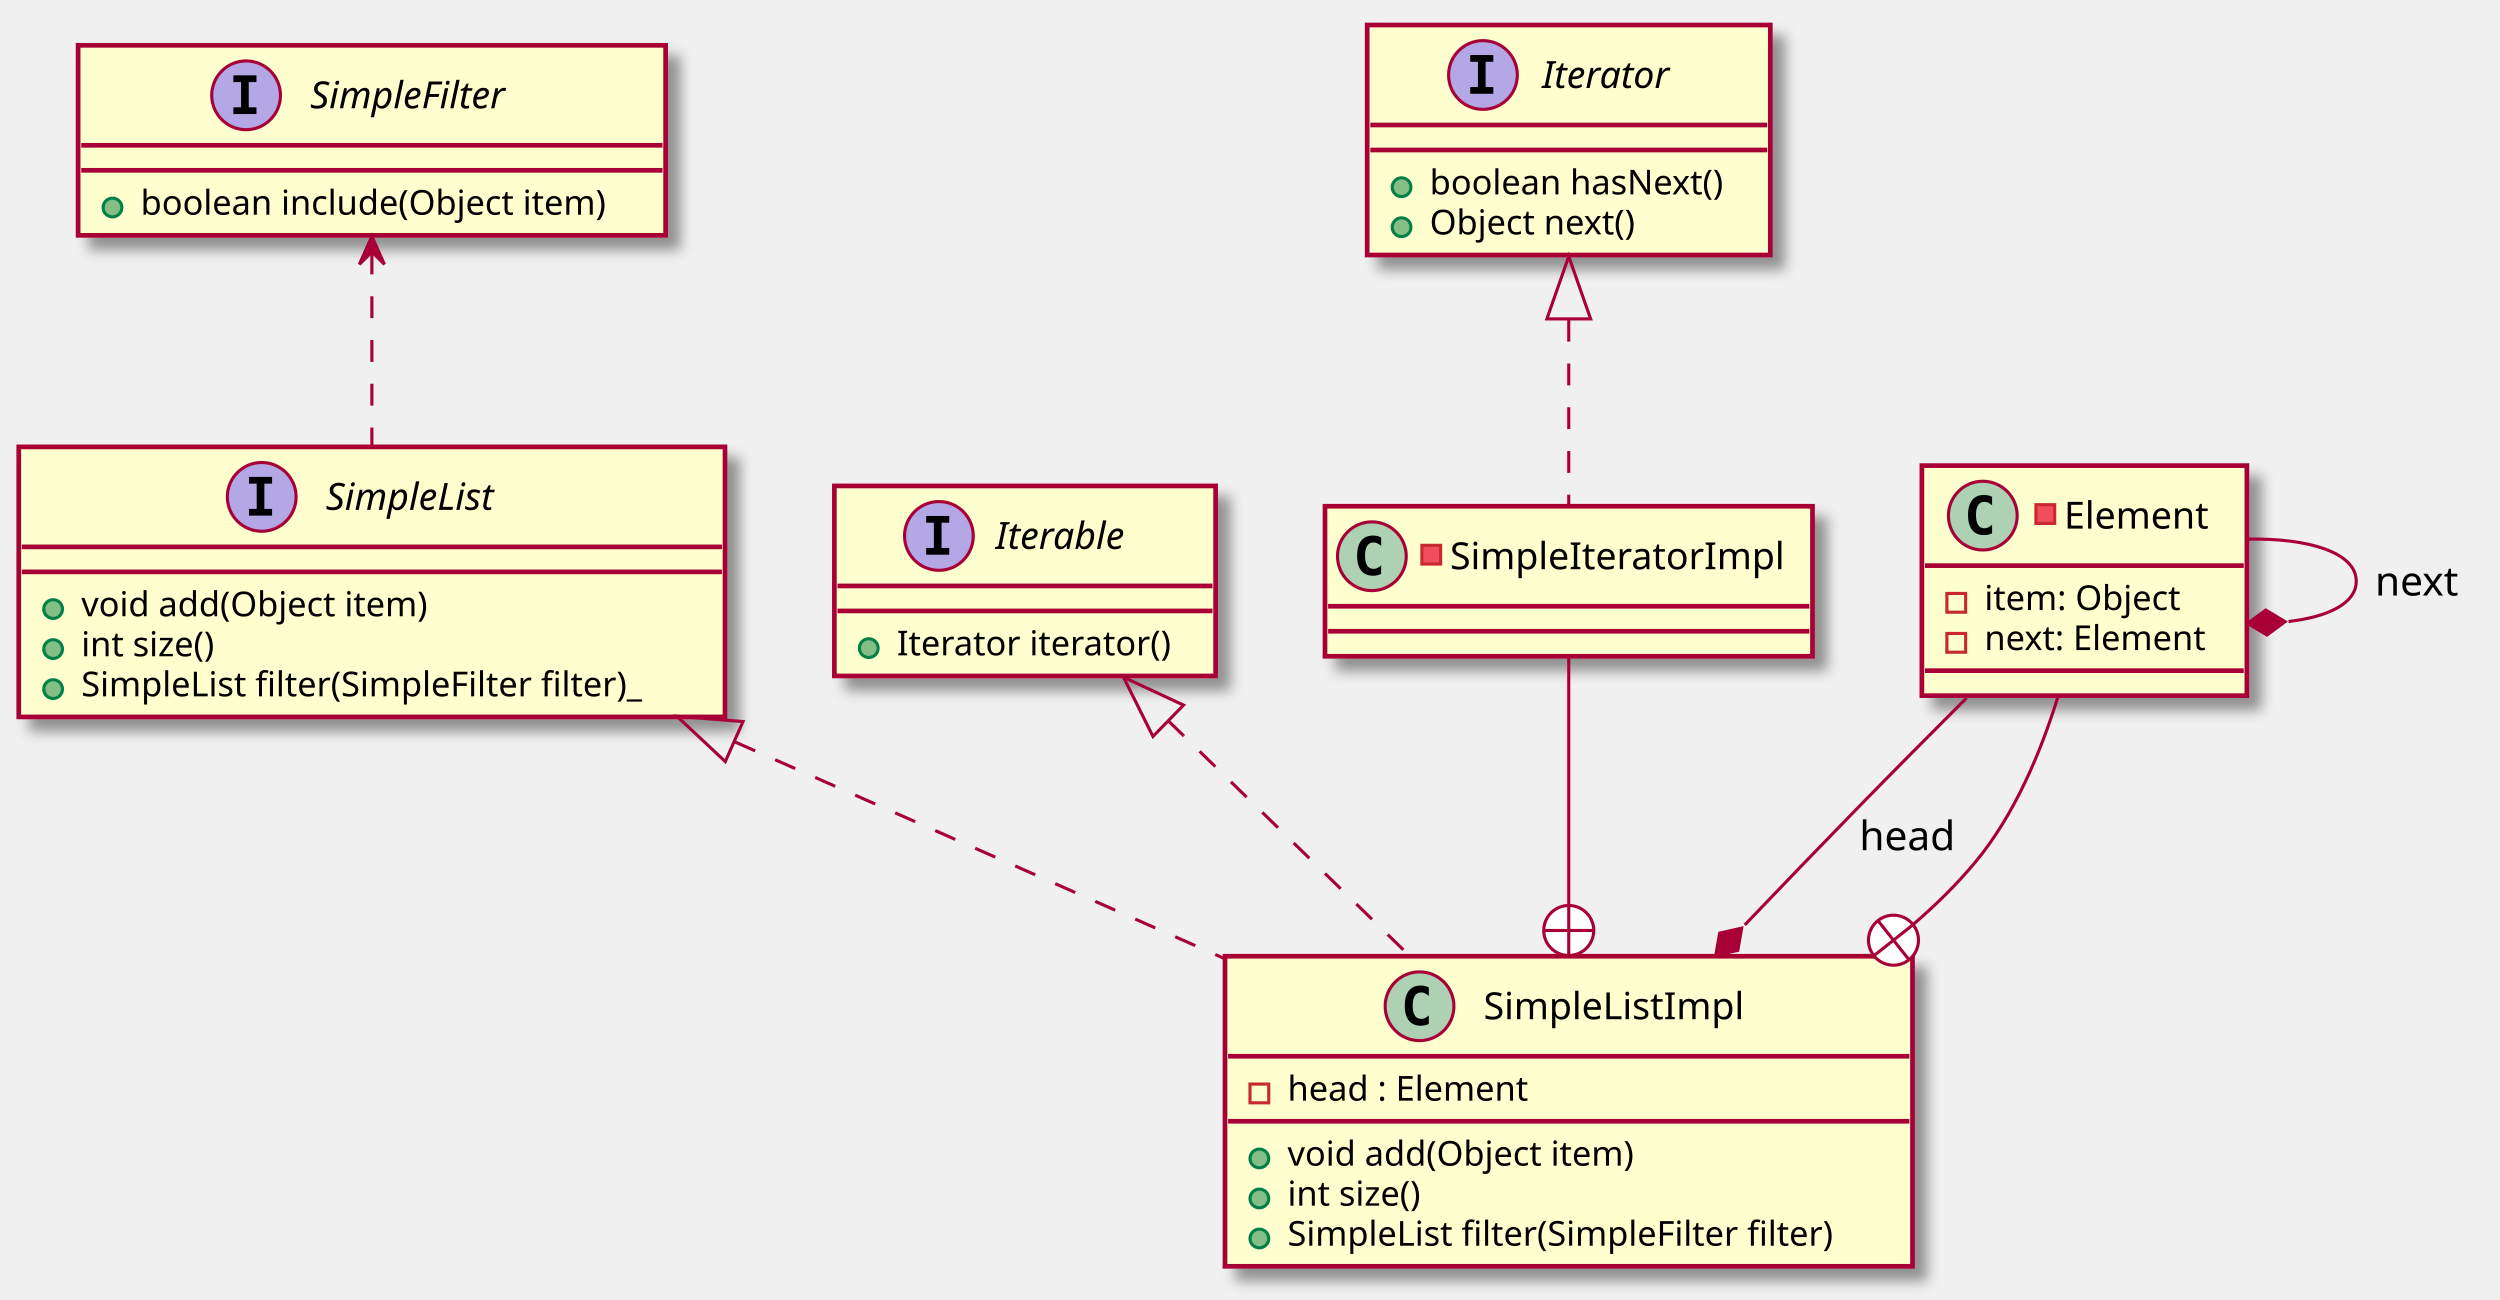
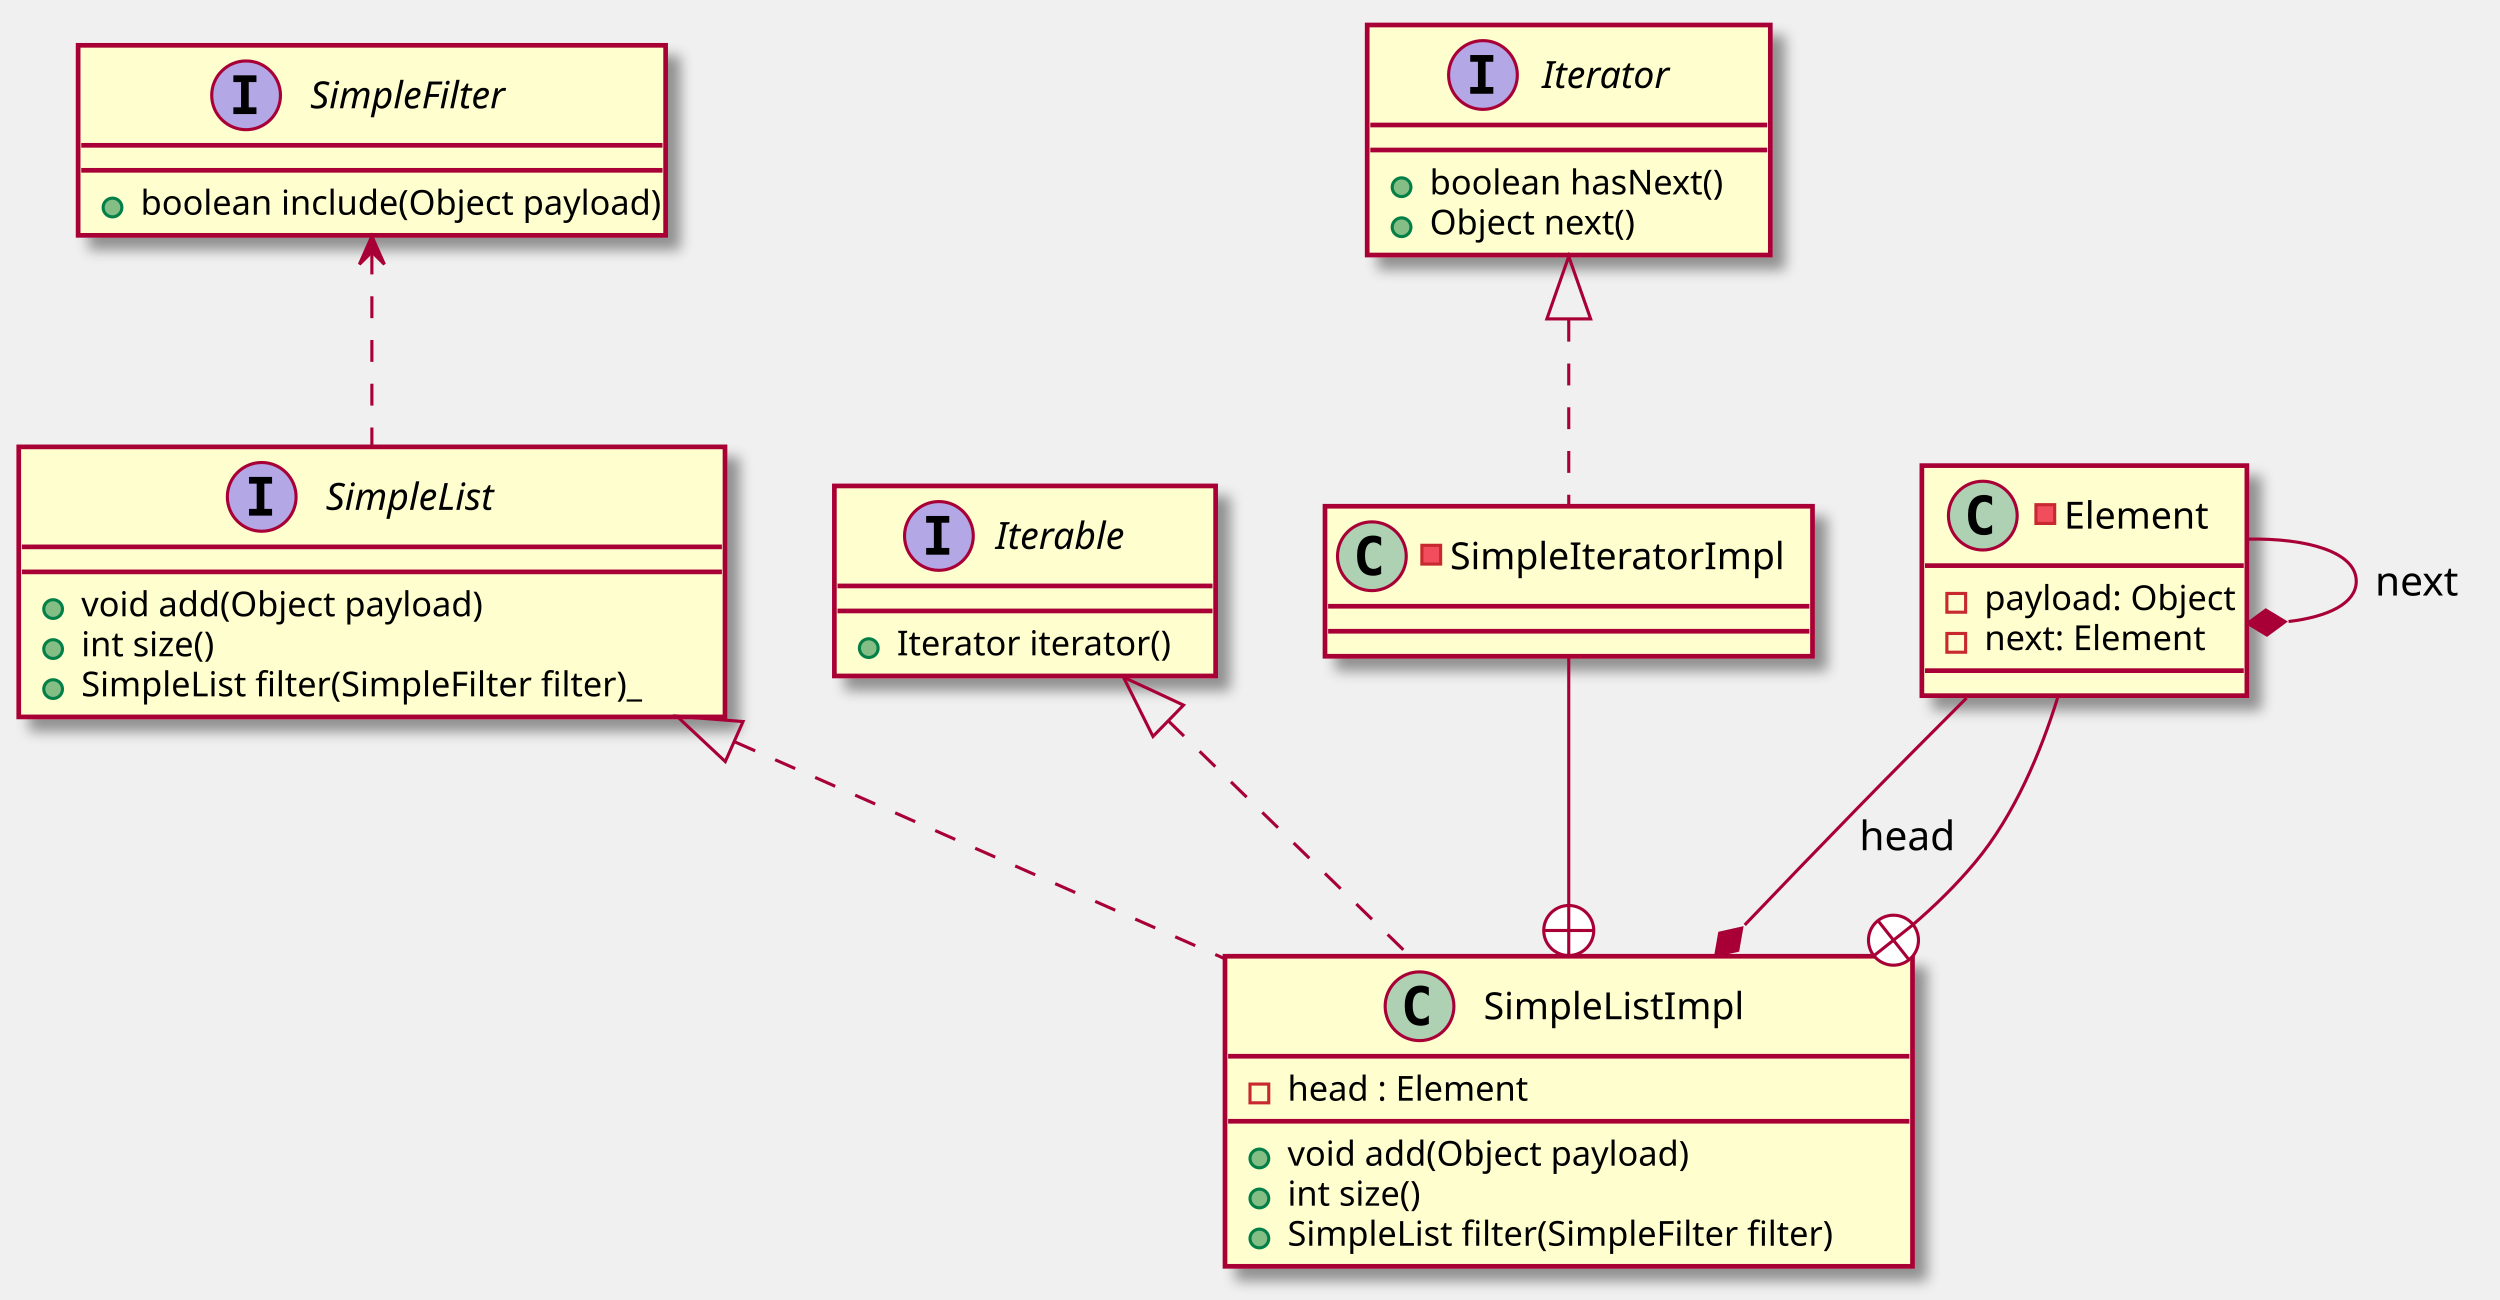
<svg xmlns="http://www.w3.org/2000/svg" contentScriptType="application/ecmascript" contentStyleType="text/css" height="416px" preserveAspectRatio="none" style="width:800px;height:416px;" version="1.1" viewBox="0 0 800 416" width="800px" zoomAndPan="magnify">
  <defs>
    <filter height="300%" id="f14wiwz572om28" width="300%" x="-1" y="-1">
      <feGaussianBlur result="blurOut" stdDeviation="2.0" />
      <feColorMatrix in="blurOut" result="blurOut2" type="matrix" values="0 0 0 0 0 0 0 0 0 0 0 0 0 0 0 0 0 0 .4 0" />
      <feOffset dx="4.0" dy="4.0" in="blurOut2" result="blurOut3" />
      <feBlend in="SourceGraphic" in2="blurOut3" mode="normal" />
    </filter>
  </defs>
  <g>
    <rect fill="#FEFECE" filter="url(#f14wiwz572om28)" height="60.805" id="SimpleFilter" style="stroke: #A80036; stroke-width: 1.5;" width="188" x="25" y="14.5" />
    <ellipse cx="78.75" cy="30.5" fill="#B4A7E5" rx="11" ry="11" style="stroke: #A80036; stroke-width: 1.0;" />
    <path d="M74.672,26.266 L74.672,24.109 L82.062,24.109 L82.062,26.266 L79.594,26.266 L79.594,34.344 L82.062,34.344 L82.062,36.5 L74.672,36.5 L74.672,34.344 L77.141,34.344 L77.141,26.266 L74.672,26.266 Z " />
    <text fill="#000000" font-family="sans-serif" font-size="12" font-style="italic" lengthAdjust="spacingAndGlyphs" textLength="72" x="99.25" y="34.654">SimpleFilter</text>
    <line style="stroke: #A80036; stroke-width: 1.5;" x1="26" x2="212" y1="46.5" y2="46.5" />
    <line style="stroke: #A80036; stroke-width: 1.5;" x1="26" x2="212" y1="54.5" y2="54.5" />
    <ellipse cx="36" cy="66.402" fill="#84BE84" rx="3" ry="3" style="stroke: #038048; stroke-width: 1.0;" />
-     <text fill="#000000" font-family="sans-serif" font-size="11" lengthAdjust="spacingAndGlyphs" textLength="162" x="45" y="68.71">boolean include(Object item)</text>
+     <text fill="#000000" font-family="sans-serif" font-size="11" lengthAdjust="spacingAndGlyphs" textLength="162" x="45" y="68.71">boolean include(Object payload)</text>
    <rect fill="#FEFECE" filter="url(#f14wiwz572om28)" height="60.805" id="Iterable" style="stroke: #A80036; stroke-width: 1.5;" width="122" x="267" y="155.5" />
    <ellipse cx="300.45" cy="171.5" fill="#B4A7E5" rx="11" ry="11" style="stroke: #A80036; stroke-width: 1.0;" />
    <path d="M296.372,167.266 L296.372,165.109 L303.762,165.109 L303.762,167.266 L301.294,167.266 L301.294,175.344 L303.762,175.344 L303.762,177.5 L296.372,177.5 L296.372,175.344 L298.841,175.344 L298.841,167.266 L296.372,167.266 Z " />
    <text fill="#000000" font-family="sans-serif" font-size="12" font-style="italic" lengthAdjust="spacingAndGlyphs" textLength="49" x="318.55" y="175.654">Iterable</text>
    <line style="stroke: #A80036; stroke-width: 1.5;" x1="268" x2="388" y1="187.5" y2="187.5" />
    <line style="stroke: #A80036; stroke-width: 1.5;" x1="268" x2="388" y1="195.5" y2="195.5" />
    <ellipse cx="278" cy="207.402" fill="#84BE84" rx="3" ry="3" style="stroke: #038048; stroke-width: 1.0;" />
    <text fill="#000000" font-family="sans-serif" font-size="11" lengthAdjust="spacingAndGlyphs" textLength="96" x="287" y="209.71">Iterator iterator()</text>
    <rect fill="#FEFECE" filter="url(#f14wiwz572om28)" height="73.609" id="Iterator" style="stroke: #A80036; stroke-width: 1.5;" width="129" x="437.5" y="8" />
    <ellipse cx="474.55" cy="24" fill="#B4A7E5" rx="11" ry="11" style="stroke: #A80036; stroke-width: 1.0;" />
    <path d="M470.472,19.766 L470.472,17.609 L477.863,17.609 L477.863,19.766 L475.394,19.766 L475.394,27.844 L477.863,27.844 L477.863,30 L470.472,30 L470.472,27.844 L472.941,27.844 L472.941,19.766 L470.472,19.766 Z " />
    <text fill="#000000" font-family="sans-serif" font-size="12" font-style="italic" lengthAdjust="spacingAndGlyphs" textLength="48" x="493.45" y="28.154">Iterator</text>
    <line style="stroke: #A80036; stroke-width: 1.5;" x1="438.5" x2="565.5" y1="40" y2="40" />
    <line style="stroke: #A80036; stroke-width: 1.5;" x1="438.5" x2="565.5" y1="48" y2="48" />
    <ellipse cx="448.5" cy="59.902" fill="#84BE84" rx="3" ry="3" style="stroke: #038048; stroke-width: 1.0;" />
    <text fill="#000000" font-family="sans-serif" font-size="11" lengthAdjust="spacingAndGlyphs" textLength="103" x="457.5" y="62.21">boolean hasNext()</text>
    <ellipse cx="448.5" cy="72.707" fill="#84BE84" rx="3" ry="3" style="stroke: #038048; stroke-width: 1.0;" />
    <text fill="#000000" font-family="sans-serif" font-size="11" lengthAdjust="spacingAndGlyphs" textLength="72" x="457.5" y="75.015">Object next()</text>
    <rect fill="#FEFECE" filter="url(#f14wiwz572om28)" height="86.414" id="SimpleList" style="stroke: #A80036; stroke-width: 1.5;" width="226" x="6" y="143" />
    <ellipse cx="83.75" cy="159" fill="#B4A7E5" rx="11" ry="11" style="stroke: #A80036; stroke-width: 1.0;" />
    <path d="M79.672,154.766 L79.672,152.609 L87.062,152.609 L87.062,154.766 L84.594,154.766 L84.594,162.844 L87.062,162.844 L87.062,165 L79.672,165 L79.672,162.844 L82.141,162.844 L82.141,154.766 L79.672,154.766 Z " />
    <text fill="#000000" font-family="sans-serif" font-size="12" font-style="italic" lengthAdjust="spacingAndGlyphs" textLength="62" x="104.25" y="163.154">SimpleList</text>
    <line style="stroke: #A80036; stroke-width: 1.5;" x1="7" x2="231" y1="175" y2="175" />
    <line style="stroke: #A80036; stroke-width: 1.5;" x1="7" x2="231" y1="183" y2="183" />
    <ellipse cx="17" cy="194.902" fill="#84BE84" rx="3" ry="3" style="stroke: #038048; stroke-width: 1.0;" />
-     <text fill="#000000" font-family="sans-serif" font-size="11" lengthAdjust="spacingAndGlyphs" textLength="121" x="26" y="197.21">void add(Object item)</text>
+     <text fill="#000000" font-family="sans-serif" font-size="11" lengthAdjust="spacingAndGlyphs" textLength="121" x="26" y="197.21">void add(Object payload)</text>
    <ellipse cx="17" cy="207.707" fill="#84BE84" rx="3" ry="3" style="stroke: #038048; stroke-width: 1.0;" />
    <text fill="#000000" font-family="sans-serif" font-size="11" lengthAdjust="spacingAndGlyphs" textLength="48" x="26" y="210.015">int size()</text>
    <ellipse cx="17" cy="220.512" fill="#84BE84" rx="3" ry="3" style="stroke: #038048; stroke-width: 1.0;" />
    <text fill="#000000" font-family="sans-serif" font-size="11" lengthAdjust="spacingAndGlyphs" textLength="200" x="26" y="222.82">SimpleList filter(SimpleFilter filter)_</text>
    <rect fill="#FEFECE" filter="url(#f14wiwz572om28)" height="99.219" id="SimpleListImpl" style="stroke: #A80036; stroke-width: 1.5;" width="220" x="392" y="306" />
    <ellipse cx="454.25" cy="322" fill="#ADD1B2" rx="11" ry="11" style="stroke: #A80036; stroke-width: 1.0;" />
    <path d="M457.219,327.641 Q456.641,327.938 456,328.086 Q455.359,328.234 454.656,328.234 Q452.156,328.234 450.836,326.586 Q449.516,324.938 449.516,321.812 Q449.516,318.688 450.836,317.031 Q452.156,315.375 454.656,315.375 Q455.359,315.375 456.008,315.531 Q456.656,315.688 457.219,315.984 L457.219,318.703 Q456.594,318.125 456,317.852 Q455.406,317.578 454.781,317.578 Q453.438,317.578 452.75,318.648 Q452.062,319.719 452.062,321.812 Q452.062,323.906 452.75,324.977 Q453.438,326.047 454.781,326.047 Q455.406,326.047 456,325.773 Q456.594,325.5 457.219,324.922 L457.219,327.641 Z " />
    <text fill="#000000" font-family="sans-serif" font-size="12" lengthAdjust="spacingAndGlyphs" textLength="87" x="474.75" y="326.154">SimpleListImpl</text>
    <line style="stroke: #A80036; stroke-width: 1.5;" x1="393" x2="611" y1="338" y2="338" />
    <rect fill="none" height="6" style="stroke: #C82930; stroke-width: 1.0;" width="6" x="400" y="346.902" />
    <text fill="#000000" font-family="sans-serif" font-size="11" lengthAdjust="spacingAndGlyphs" textLength="86" x="412" y="352.21">head : Element</text>
    <line style="stroke: #A80036; stroke-width: 1.5;" x1="393" x2="611" y1="358.805" y2="358.805" />
    <ellipse cx="403" cy="370.707" fill="#84BE84" rx="3" ry="3" style="stroke: #038048; stroke-width: 1.0;" />
-     <text fill="#000000" font-family="sans-serif" font-size="11" lengthAdjust="spacingAndGlyphs" textLength="121" x="412" y="373.015">void add(Object item)</text>
+     <text fill="#000000" font-family="sans-serif" font-size="11" lengthAdjust="spacingAndGlyphs" textLength="121" x="412" y="373.015">void add(Object payload)</text>
    <ellipse cx="403" cy="383.512" fill="#84BE84" rx="3" ry="3" style="stroke: #038048; stroke-width: 1.0;" />
    <text fill="#000000" font-family="sans-serif" font-size="11" lengthAdjust="spacingAndGlyphs" textLength="48" x="412" y="385.82">int size()</text>
    <ellipse cx="403" cy="396.316" fill="#84BE84" rx="3" ry="3" style="stroke: #038048; stroke-width: 1.0;" />
    <text fill="#000000" font-family="sans-serif" font-size="11" lengthAdjust="spacingAndGlyphs" textLength="194" x="412" y="398.625">SimpleList filter(SimpleFilter filter)</text>
    <rect fill="#FEFECE" filter="url(#f14wiwz572om28)" height="48" id="SimpleIteratorImpl" style="stroke: #A80036; stroke-width: 1.5;" width="156" x="424" y="162" />
    <ellipse cx="439" cy="178" fill="#ADD1B2" rx="11" ry="11" style="stroke: #A80036; stroke-width: 1.0;" />
    <path d="M441.969,183.641 Q441.391,183.938 440.75,184.086 Q440.109,184.234 439.406,184.234 Q436.906,184.234 435.586,182.586 Q434.266,180.938 434.266,177.812 Q434.266,174.688 435.586,173.031 Q436.906,171.375 439.406,171.375 Q440.109,171.375 440.758,171.531 Q441.406,171.688 441.969,171.984 L441.969,174.703 Q441.344,174.125 440.75,173.852 Q440.156,173.578 439.531,173.578 Q438.188,173.578 437.5,174.648 Q436.812,175.719 436.812,177.812 Q436.812,179.906 437.5,180.977 Q438.188,182.047 439.531,182.047 Q440.156,182.047 440.75,181.773 Q441.344,181.5 441.969,180.922 L441.969,183.641 Z " />
    <rect fill="#F24D5C" height="6" style="stroke: #C82930; stroke-width: 1.0;" width="6" x="455" y="174.5" />
    <text fill="#000000" font-family="sans-serif" font-size="12" lengthAdjust="spacingAndGlyphs" textLength="113" x="464" y="182.154">SimpleIteratorImpl</text>
    <line style="stroke: #A80036; stroke-width: 1.5;" x1="425" x2="579" y1="194" y2="194" />
    <line style="stroke: #A80036; stroke-width: 1.5;" x1="425" x2="579" y1="202" y2="202" />
    <rect fill="#FEFECE" filter="url(#f14wiwz572om28)" height="73.609" id="Element" style="stroke: #A80036; stroke-width: 1.5;" width="104" x="615" y="149" />
    <ellipse cx="634.5" cy="165" fill="#ADD1B2" rx="11" ry="11" style="stroke: #A80036; stroke-width: 1.0;" />
    <path d="M637.469,170.641 Q636.891,170.938 636.25,171.086 Q635.609,171.234 634.906,171.234 Q632.406,171.234 631.086,169.586 Q629.766,167.938 629.766,164.812 Q629.766,161.688 631.086,160.031 Q632.406,158.375 634.906,158.375 Q635.609,158.375 636.258,158.531 Q636.906,158.688 637.469,158.984 L637.469,161.703 Q636.844,161.125 636.25,160.852 Q635.656,160.578 635.031,160.578 Q633.688,160.578 633,161.648 Q632.312,162.719 632.312,164.812 Q632.312,166.906 633,167.977 Q633.688,169.047 635.031,169.047 Q635.656,169.047 636.25,168.773 Q636.844,168.5 637.469,167.922 L637.469,170.641 Z " />
    <rect fill="#F24D5C" height="6" style="stroke: #C82930; stroke-width: 1.0;" width="6" x="651.5" y="161.5" />
    <text fill="#000000" font-family="sans-serif" font-size="12" lengthAdjust="spacingAndGlyphs" textLength="51" x="660.5" y="169.154">Element</text>
    <line style="stroke: #A80036; stroke-width: 1.5;" x1="616" x2="718" y1="181" y2="181" />
    <rect fill="none" height="6" style="stroke: #C82930; stroke-width: 1.0;" width="6" x="623" y="189.902" />
-     <text fill="#000000" font-family="sans-serif" font-size="11" lengthAdjust="spacingAndGlyphs" textLength="69" x="635" y="195.21">item: Object</text>
+     <text fill="#000000" font-family="sans-serif" font-size="11" lengthAdjust="spacingAndGlyphs" textLength="69" x="635" y="195.21">payload: Object</text>
    <rect fill="none" height="6" style="stroke: #C82930; stroke-width: 1.0;" width="6" x="623" y="202.707" />
    <text fill="#000000" font-family="sans-serif" font-size="11" lengthAdjust="spacingAndGlyphs" textLength="78" x="635" y="208.015">next: Element</text>
    <line style="stroke: #A80036; stroke-width: 1.5;" x1="616" x2="718" y1="214.609" y2="214.609" />
    <path d="M235.253,237.449 C284.942,259.439 342.667,284.986 391.684,306.679 " fill="none" id="SimpleList-SimpleListImpl" style="stroke: #A80036; stroke-width: 1.0; stroke-dasharray: 7.0,7.0;" />
    <polygon fill="none" points="232.094,243.706,216.638,229.211,237.76,230.903,232.094,243.706" style="stroke: #A80036; stroke-width: 1.0;" />
    <path d="M373.851,230.665 C397.543,253.744 426.524,281.976 450.93,305.75 " fill="none" id="Iterable-SimpleListImpl" style="stroke: #A80036; stroke-width: 1.0; stroke-dasharray: 7.0,7.0;" />
    <polygon fill="none" points="368.952,235.665,359.51,216.695,378.721,225.637,368.952,235.665" style="stroke: #A80036; stroke-width: 1.0;" />
    <path d="M502,102.322 C502,123.005 502,145.256 502,161.611 " fill="none" id="Iterator-SimpleIteratorImpl" style="stroke: #A80036; stroke-width: 1.0; stroke-dasharray: 7.0,7.0;" />
    <polygon fill="none" points="495,102.046,502,82.046,509,102.046,495,102.046" style="stroke: #A80036; stroke-width: 1.0;" />
    <path d="M629.315,223.342 C617.912,234.733 605.394,247.33 594,259 C582.389,270.892 570.053,283.705 558.313,295.986 " fill="none" id="Element-SimpleListImpl" style="stroke: #A80036; stroke-width: 1.0;" />
    <polygon fill="#A80036" points="549.05,305.694,556.086,304.115,557.334,297.012,550.298,298.592,549.05,305.694" style="stroke: #A80036; stroke-width: 1.0;" />
    <text fill="#000000" font-family="sans-serif" font-size="13" lengthAdjust="spacingAndGlyphs" textLength="32" x="595" y="272.067">head</text>
    <path d="M658.516,223.033 C653.118,240.517 644.69,260.824 632,276 C625.931,283.259 619.019,290.041 611.621,296.338 " fill="none" id="Element-SimpleListImpl" style="stroke: #A80036; stroke-width: 1.0;" />
    <ellipse cx="605.912" cy="300.863" fill="#FFFFFF" rx="8" ry="8" style="stroke: #A80036; stroke-width: 1.0;" />
    <line style="stroke: #A80036; stroke-width: 1.0;" x1="612.181" x2="599.643" y1="295.894" y2="305.833" />
    <line style="stroke: #A80036; stroke-width: 1.0;" x1="610.882" x2="600.942" y1="307.132" y2="294.594" />
    <path d="M719.235,172.521 C738.345,172.155 754,176.648 754,186 C754,193.087 745.01,197.383 732.338,198.89 " fill="none" id="Element-Element" style="stroke: #A80036; stroke-width: 1.0;" />
    <polygon fill="#A80036" points="719.235,199.479,725.409,203.206,731.223,198.94,725.049,195.214,719.235,199.479" style="stroke: #A80036; stroke-width: 1.0;" />
    <text fill="#000000" font-family="sans-serif" font-size="13" lengthAdjust="spacingAndGlyphs" textLength="28" x="760" y="190.567">next</text>
    <path d="M119,80.8 C119,99.692 119,123.014 119,142.895 " fill="none" id="SimpleFilter-SimpleList" style="stroke: #A80036; stroke-width: 1.0; stroke-dasharray: 7.0,7.0;" />
    <polygon fill="#A80036" points="119,75.595,115,84.595,119,80.595,123,84.595,119,75.595" style="stroke: #A80036; stroke-width: 1.0;" />
    <path d="M502,210.285 C502,231.216 502,262.415 502,290.535 " fill="none" id="SimpleIteratorImpl-SimpleListImpl" style="stroke: #A80036; stroke-width: 1.0;" />
    <ellipse cx="502" cy="297.756" fill="#FFFFFF" rx="8" ry="8" style="stroke: #A80036; stroke-width: 1.0;" />
    <line style="stroke: #A80036; stroke-width: 1.0;" x1="502" x2="502" y1="289.756" y2="305.756" />
    <line style="stroke: #A80036; stroke-width: 1.0;" x1="510" x2="494" y1="297.756" y2="297.756" />
  </g>
</svg>
